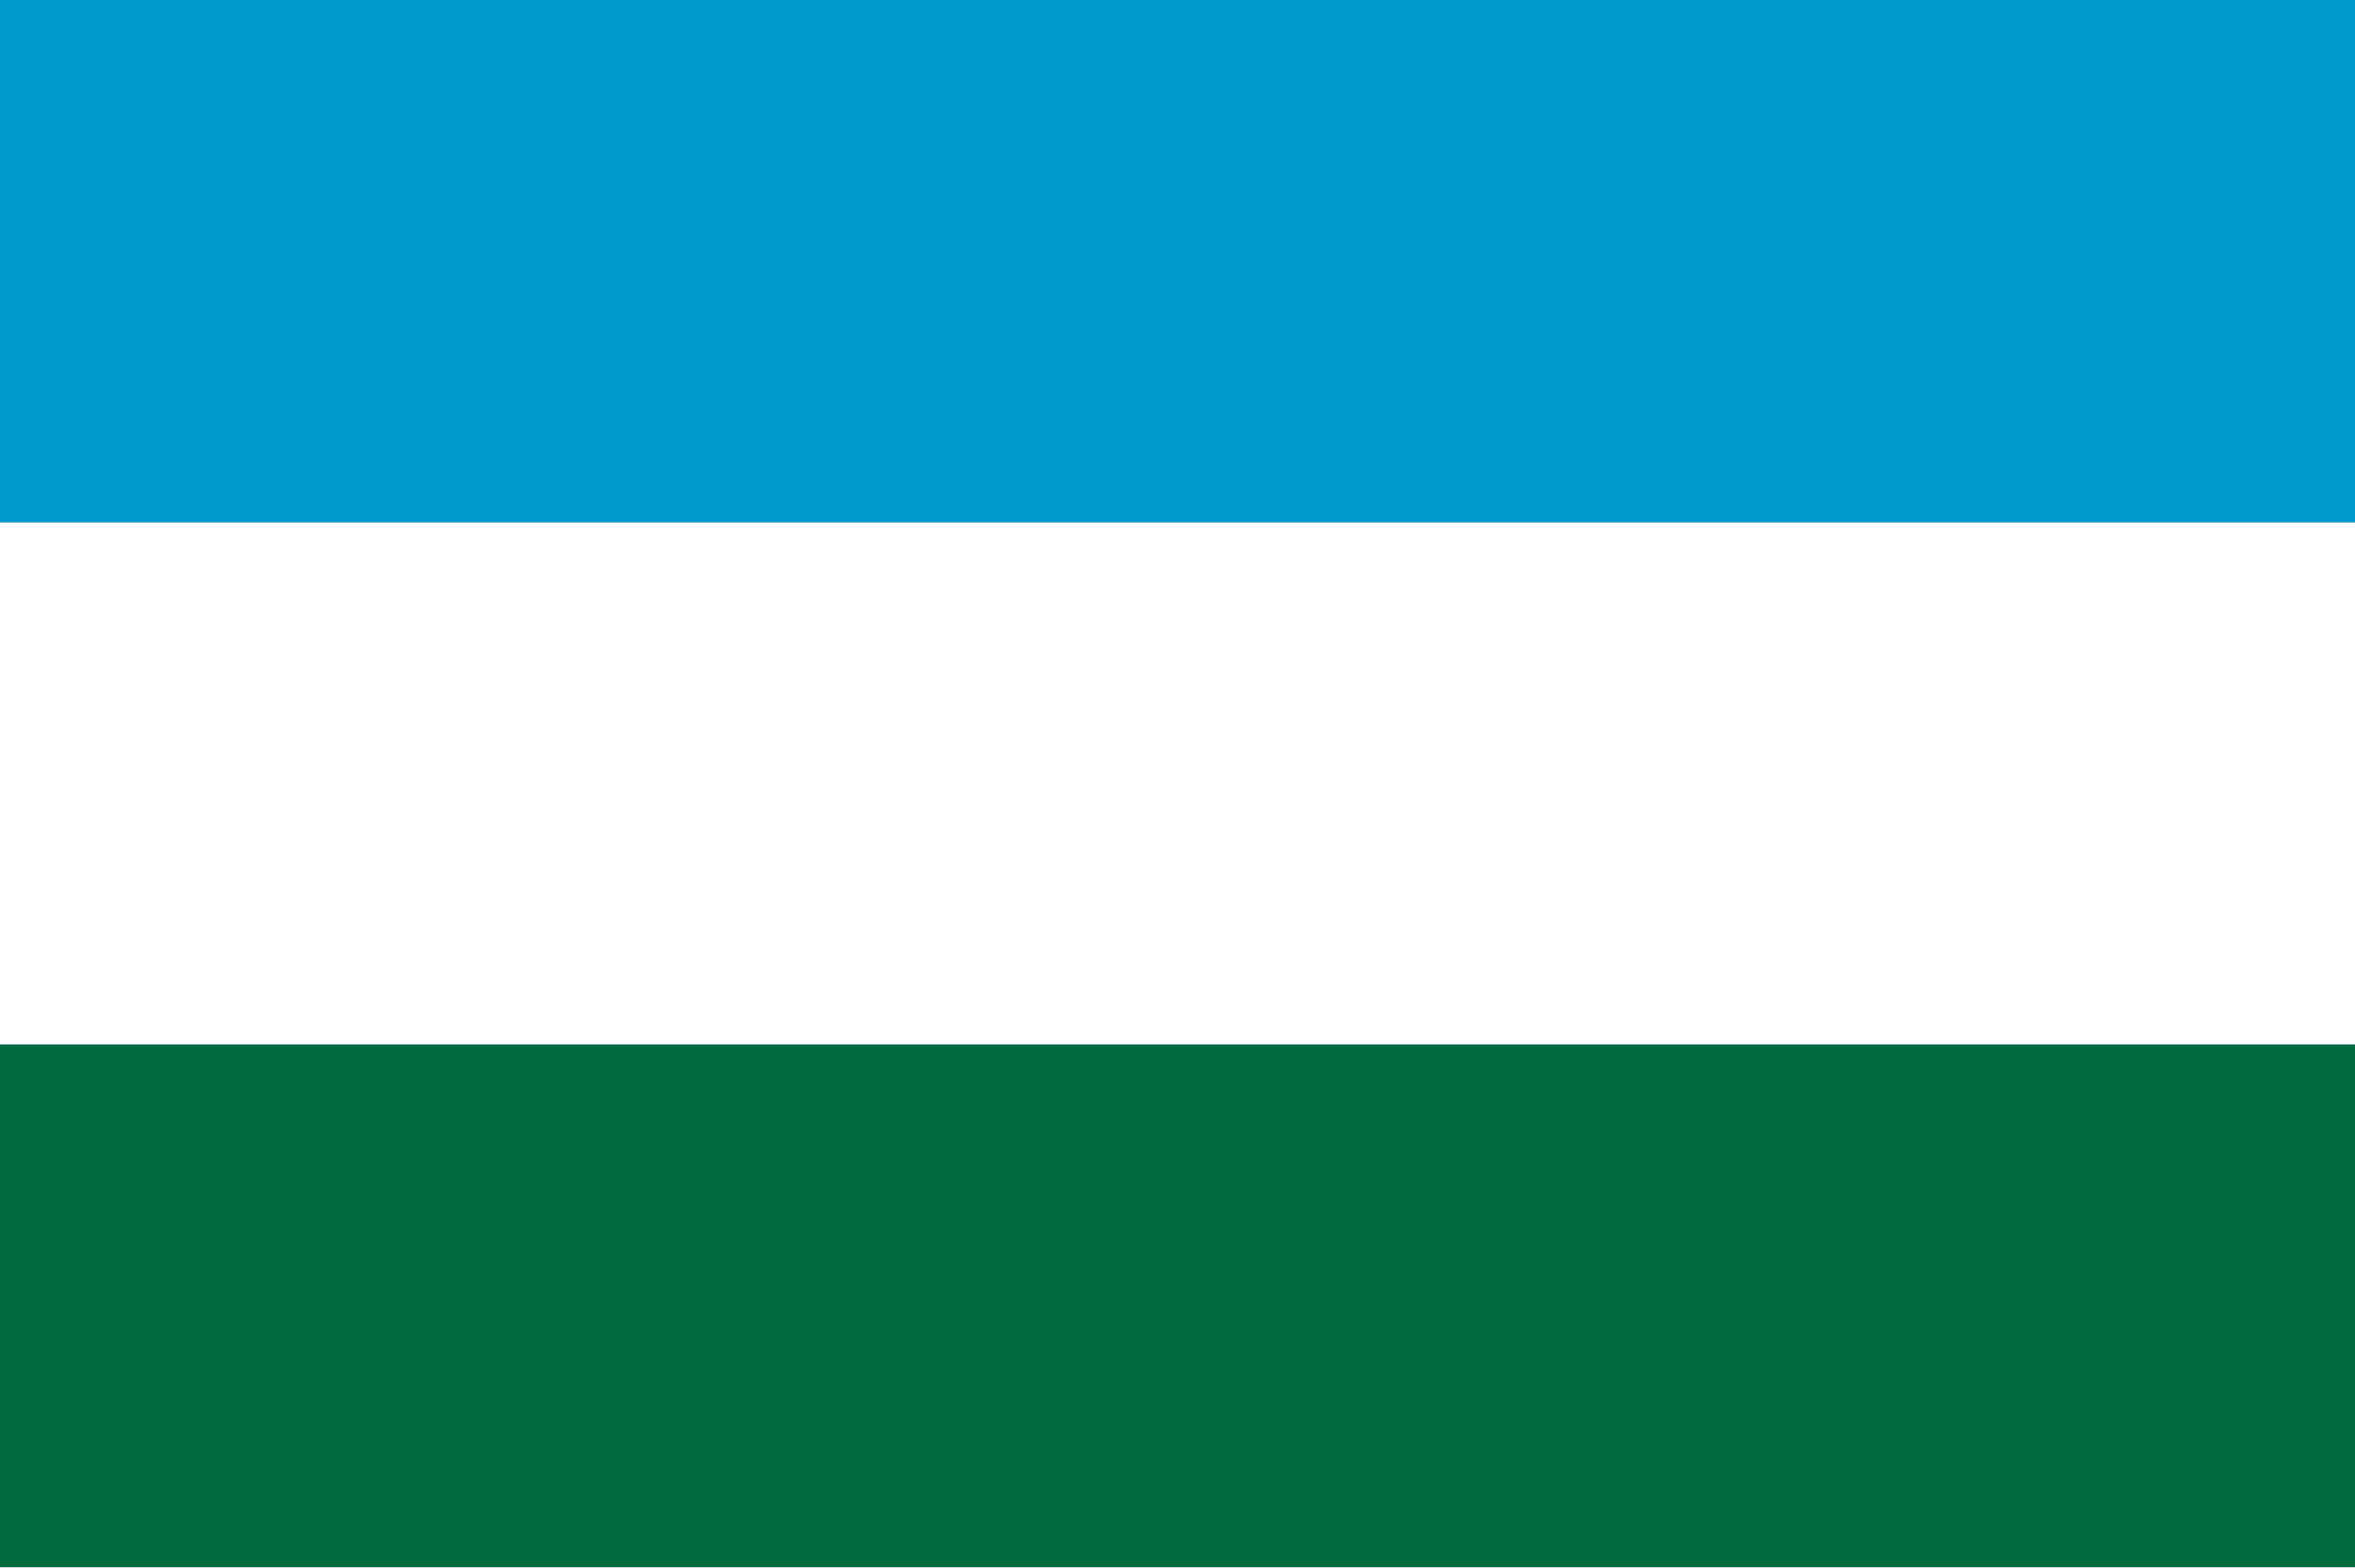
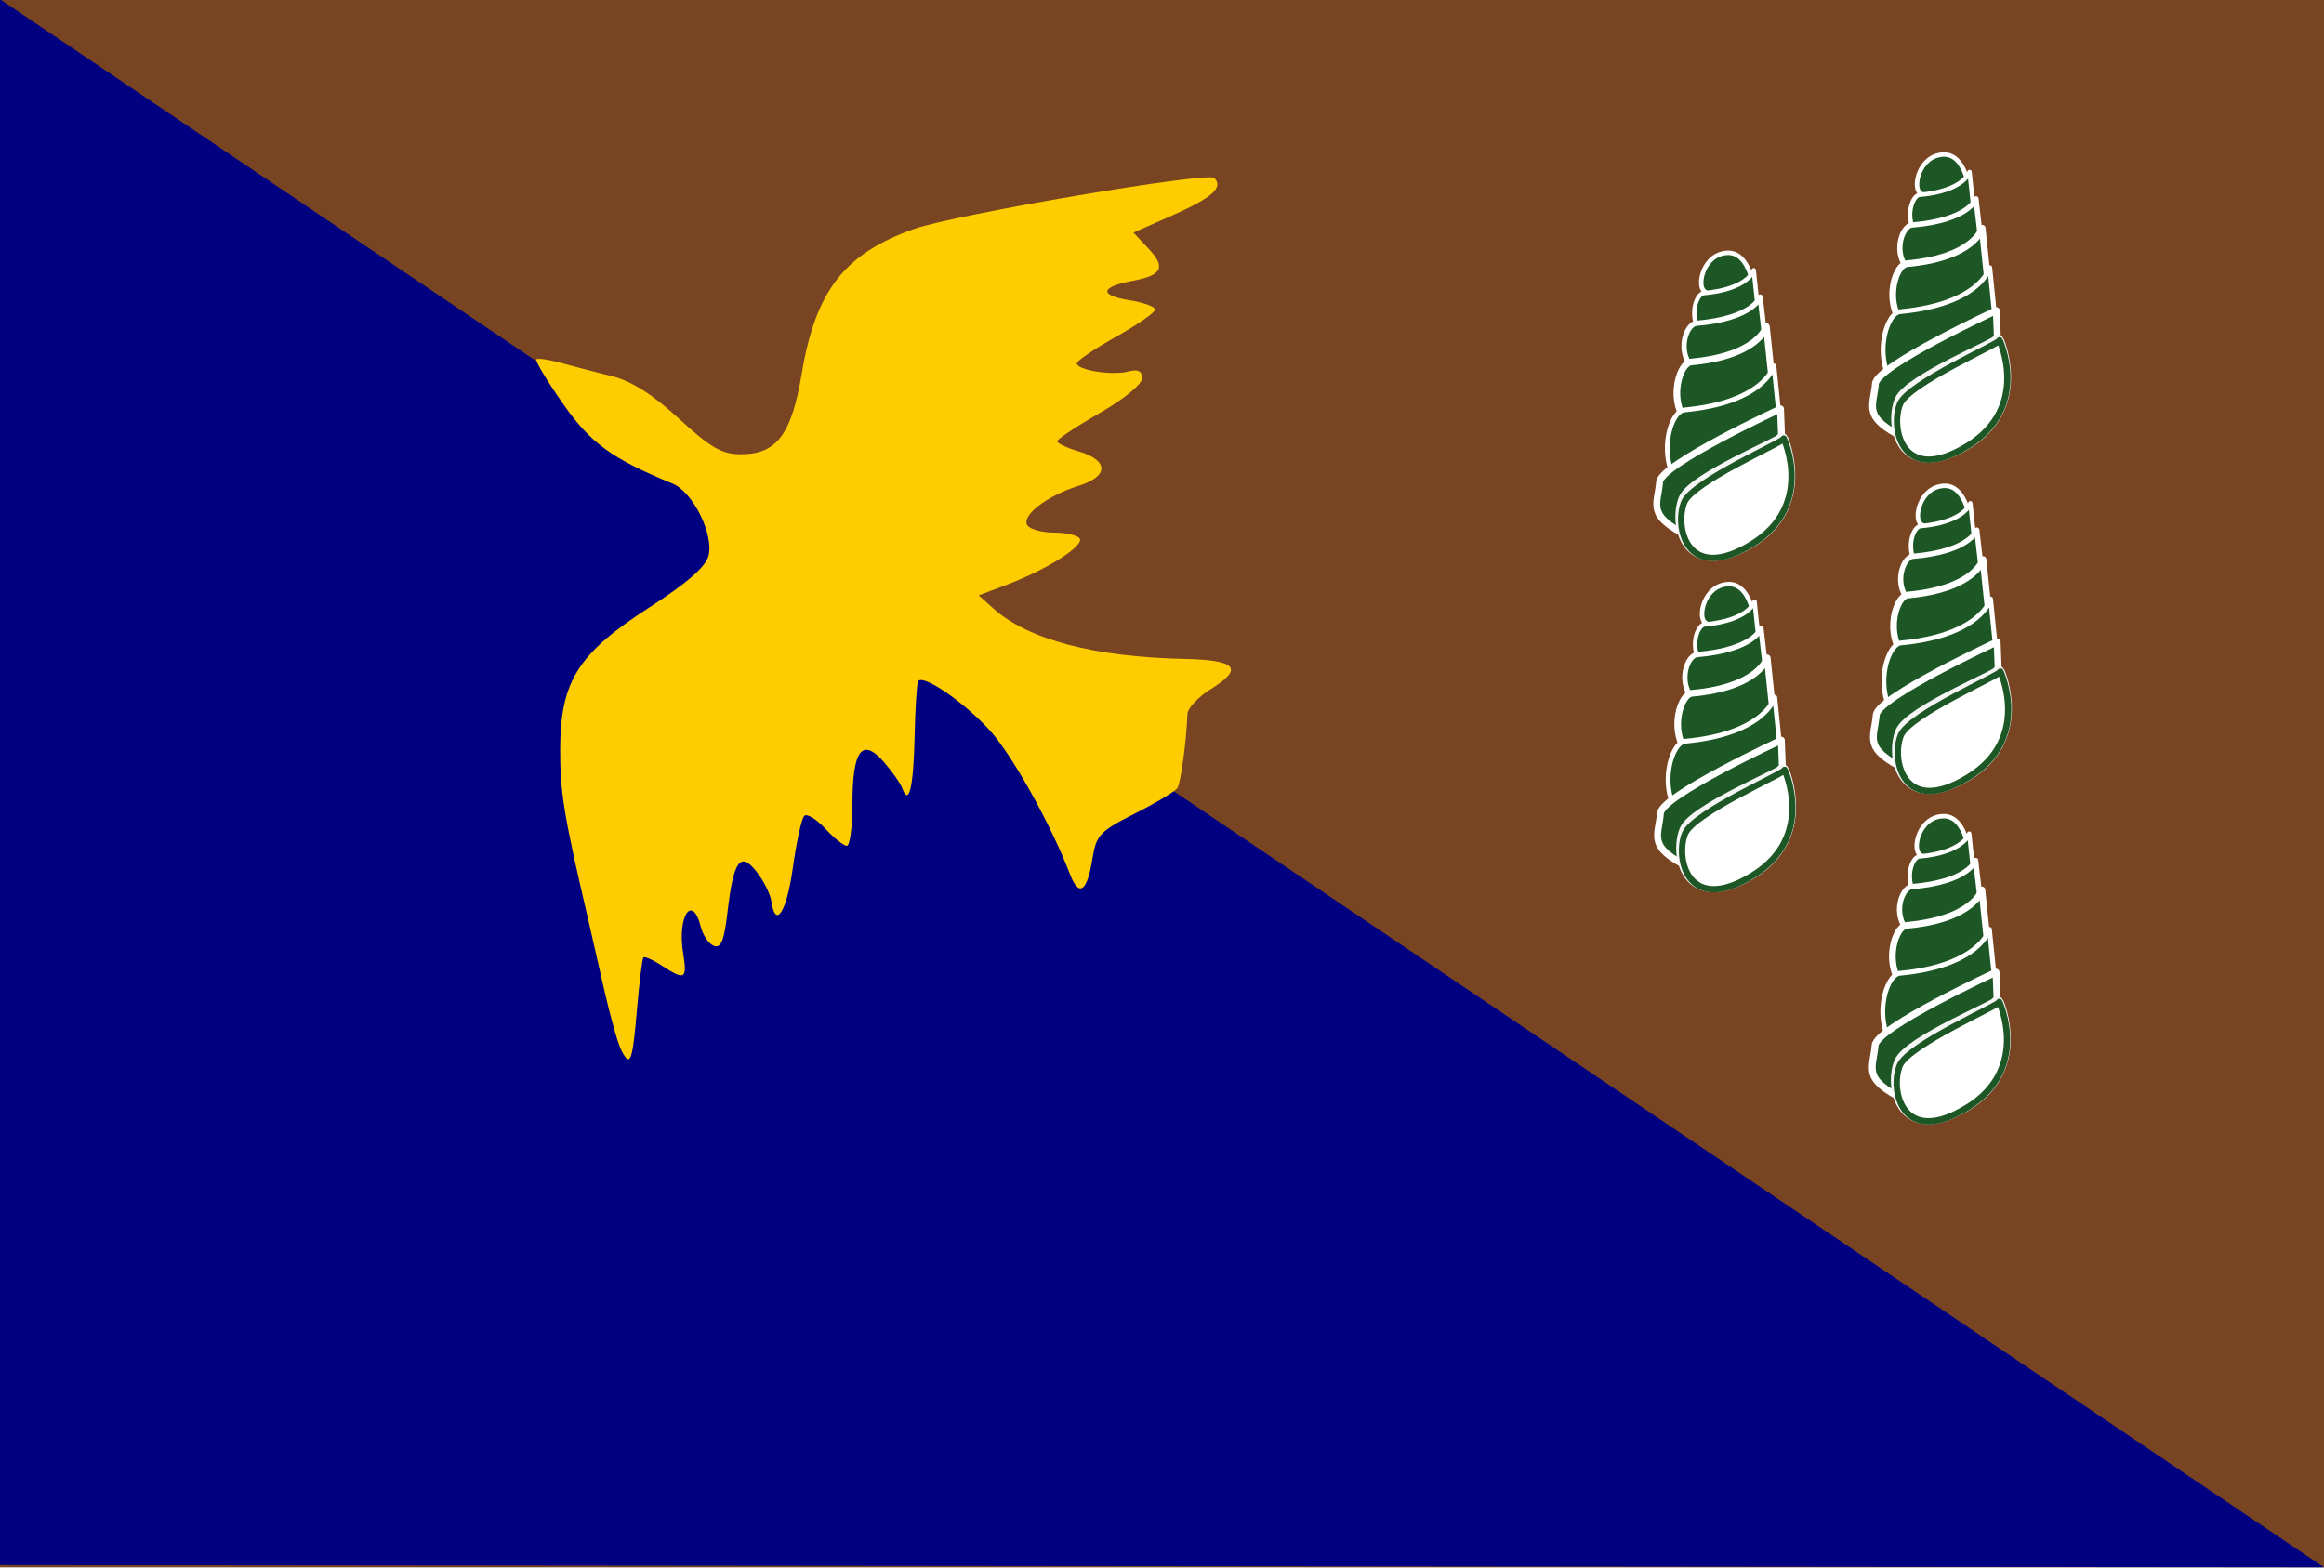
- <svg xmlns="http://www.w3.org/2000/svg" viewBox="0 0 320 213">
-   <rect width="320" height="213" fill="#003087" />
-   <rect y="0" width="320" height="71" fill="#009ACD" />
-   <rect y="71" width="320" height="71" fill="white" />
-   <rect y="142" width="320" height="71" fill="#006B3F" />
+ <svg xmlns="http://www.w3.org/2000/svg" width="510" height="344" version="1.0">
+   <path style="opacity:1;color:#000;fill:#784421;fill-opacity:1;fill-rule:nonzero;stroke:none;stroke-width:4;stroke-linecap:butt;stroke-linejoin:miter;marker:none;marker-start:none;marker-mid:none;marker-end:none;stroke-miterlimit:4;stroke-dasharray:none;stroke-dashoffset:0;stroke-opacity:1;visibility:visible;display:inline;overflow:visible;enable-background:accumulate" transform="translate(0 2)" d="M0-2h510v344H0z" />
+   <path style="fill:navy;fill-rule:evenodd;stroke:none;stroke-width:1px;stroke-linecap:butt;stroke-linejoin:miter;stroke-opacity:1" d="m-.5-2.5.5 344 510 .5L-.5-2.5z" transform="translate(0 2)" />
+   <path style="fill:#1e5726;fill-opacity:1;fill-rule:evenodd;stroke:#fff;stroke-width:.98;stroke-linecap:butt;stroke-linejoin:round;stroke-miterlimit:4;stroke-dasharray:none;stroke-opacity:1" d="M363.839 808.031s1.642-4.134-5.466-11.567c-1.383-1.447 1.148-8.006 6.396-7.411 6.212.705 4.184 13.559 4.184 13.559l-5.114 5.419z" transform="rotate(-9.68614 -3956.963 338.1914)" />
+   <path style="fill:#1e5726;fill-opacity:1;fill-rule:evenodd;stroke:#fff;stroke-width:.958;stroke-linecap:butt;stroke-linejoin:round;stroke-miterlimit:4;stroke-dasharray:none;stroke-opacity:1" d="M369.881 793.804s-1.826 3.9-11.659 3.108c-1.913-.154-4.859 5.976-1.026 9.668 4.537 4.37 12.219-5.368 12.219-5.368l.466-7.408z" transform="rotate(-9.68614 -3956.963 338.1914)" />
+   <path style="fill:#1e5726;fill-opacity:1;fill-rule:evenodd;stroke:#fff;stroke-width:1.152;stroke-linecap:butt;stroke-linejoin:round;stroke-miterlimit:4;stroke-dasharray:none;stroke-opacity:1" d="M370.277 799.846s-2.254 4.395-14.793 3.313c-2.44-.21-6.078 6.697-1.127 10.96 5.86 5.047 15.464-5.869 15.464-5.869l.456-8.404z" transform="rotate(-9.68614 -3956.963 338.1914)" />
+   <path style="fill:#1e5726;fill-opacity:1;fill-rule:evenodd;stroke:#fff;stroke-width:1.465;stroke-linecap:butt;stroke-linejoin:round;stroke-miterlimit:4;stroke-dasharray:none;stroke-opacity:1" d="M370.543 806.453s-2.775 6.058-17.591 4.888c-2.883-.228-7.358 9.296-1.603 14.999 6.813 6.751 18.448-8.396 18.448-8.396l.745-11.491z" transform="rotate(-9.68614 -3956.963 338.1914)" />
+   <path style="fill:#1e5726;fill-opacity:1;fill-rule:evenodd;stroke:#fff;stroke-width:1.048;stroke-linecap:butt;stroke-linejoin:round;stroke-miterlimit:4;stroke-dasharray:none;stroke-opacity:1" d="M370.723 815.26s-3.355 7.56-21.036 6.204c-3.441-.264-8.849 11.621-2.016 18.68 8.088 8.356 22.083-10.576 22.083-10.576l.968-14.308z" transform="rotate(-9.68614 -3956.963 338.1914)" />
+   <path style="fill:#1e5726;fill-opacity:1;fill-rule:evenodd;stroke:#fff;stroke-width:1.51;stroke-linecap:butt;stroke-linejoin:round;stroke-miterlimit:4;stroke-dasharray:none;stroke-opacity:1" d="M370.56 824.789s-27.881 7.538-28.854 11.336c-1.268 4.951-4.191 6.738 4.427 12.923 10.201 7.321 22.608-10.477 22.608-10.477l1.818-13.781z" transform="rotate(-9.68614 -3956.963 338.1914)" />
+   <path d="M371.891 835.736s3.837 15.313-10.789 20.913c-14.942 5.721-15.318-6.766-12.316-11.566 2.575-4.116 23.461-8.725 23.105-9.347z" style="fill:#fff;fill-rule:evenodd;stroke:#f5f5f5;stroke-width:2.915;stroke-linecap:butt;stroke-linejoin:round;stroke-miterlimit:4;stroke-dasharray:none;stroke-opacity:1" transform="rotate(-9.68614 -3980.895 353.3372)" />
+   <path d="M372.379 835.569s4.313 15.58-10.833 21.674c-15.473 6.225-16.118-6.548-13.083-11.535 2.603-4.277 24.3-9.511 23.916-10.139z" style="fill:#fff;fill-rule:evenodd;stroke:#1e5726;stroke-width:1.383;stroke-linecap:butt;stroke-linejoin:round;stroke-miterlimit:4;stroke-dasharray:none;stroke-opacity:1" transform="rotate(-9.68614 -3980.895 353.3372)" />
+   <g>
+     <path style="fill:#1e5726;fill-opacity:1;fill-rule:evenodd;stroke:#fff;stroke-width:.98;stroke-linecap:butt;stroke-linejoin:round;stroke-miterlimit:4;stroke-dasharray:none;stroke-opacity:1" d="M363.839 808.031s1.642-4.134-5.466-11.567c-1.383-1.447 1.148-8.006 6.396-7.411 6.212.705 4.184 13.559 4.184 13.559l-5.114 5.419z" transform="rotate(-9.68614 -4060.58 47.91975)" />
+     <path style="fill:#1e5726;fill-opacity:1;fill-rule:evenodd;stroke:#fff;stroke-width:.958;stroke-linecap:butt;stroke-linejoin:round;stroke-miterlimit:4;stroke-dasharray:none;stroke-opacity:1" d="M369.881 793.804s-1.826 3.9-11.659 3.108c-1.913-.154-4.859 5.976-1.026 9.668 4.537 4.37 12.219-5.368 12.219-5.368l.466-7.408z" transform="rotate(-9.68614 -4060.58 47.91975)" />
+     <path style="fill:#1e5726;fill-opacity:1;fill-rule:evenodd;stroke:#fff;stroke-width:1.152;stroke-linecap:butt;stroke-linejoin:round;stroke-miterlimit:4;stroke-dasharray:none;stroke-opacity:1" d="M370.277 799.846s-2.254 4.395-14.793 3.313c-2.44-.21-6.078 6.697-1.127 10.96 5.86 5.047 15.464-5.869 15.464-5.869l.456-8.404z" transform="rotate(-9.68614 -4060.58 47.91975)" />
+     <path style="fill:#1e5726;fill-opacity:1;fill-rule:evenodd;stroke:#fff;stroke-width:1.465;stroke-linecap:butt;stroke-linejoin:round;stroke-miterlimit:4;stroke-dasharray:none;stroke-opacity:1" d="M370.543 806.453s-2.775 6.058-17.591 4.888c-2.883-.228-7.358 9.296-1.603 14.999 6.813 6.751 18.448-8.396 18.448-8.396l.745-11.491z" transform="rotate(-9.68614 -4060.58 47.91975)" />
+     <path style="fill:#1e5726;fill-opacity:1;fill-rule:evenodd;stroke:#fff;stroke-width:1.048;stroke-linecap:butt;stroke-linejoin:round;stroke-miterlimit:4;stroke-dasharray:none;stroke-opacity:1" d="M370.723 815.26s-3.355 7.56-21.036 6.204c-3.441-.264-8.849 11.621-2.016 18.68 8.088 8.356 22.083-10.576 22.083-10.576l.968-14.308z" transform="rotate(-9.68614 -4060.58 47.91975)" />
+     <path style="fill:#1e5726;fill-opacity:1;fill-rule:evenodd;stroke:#fff;stroke-width:1.51;stroke-linecap:butt;stroke-linejoin:round;stroke-miterlimit:4;stroke-dasharray:none;stroke-opacity:1" d="M370.56 824.789s-27.881 7.538-28.854 11.336c-1.268 4.951-4.191 6.738 4.427 12.923 10.201 7.321 22.608-10.477 22.608-10.477l1.818-13.781z" transform="rotate(-9.68614 -4060.58 47.91975)" />
+     <path d="M371.891 835.736s3.837 15.313-10.789 20.913c-14.942 5.721-15.318-6.766-12.316-11.566 2.575-4.116 23.461-8.725 23.105-9.347z" style="fill:#fff;fill-rule:evenodd;stroke:#f5f5f5;stroke-width:2.915;stroke-linecap:butt;stroke-linejoin:round;stroke-miterlimit:4;stroke-dasharray:none;stroke-opacity:1" transform="rotate(-9.68614 -4084.513 63.06553)" />
+     <path d="M372.379 835.569s4.313 15.58-10.833 21.674c-15.473 6.225-16.118-6.548-13.083-11.535 2.603-4.277 24.3-9.511 23.916-10.139z" style="fill:#fff;fill-rule:evenodd;stroke:#1e5726;stroke-width:1.383;stroke-linecap:butt;stroke-linejoin:round;stroke-miterlimit:4;stroke-dasharray:none;stroke-opacity:1" transform="rotate(-9.68614 -4084.513 63.06553)" />
+   </g>
+   <g>
+     <path style="fill:#1e5726;fill-opacity:1;fill-rule:evenodd;stroke:#fff;stroke-width:.98;stroke-linecap:butt;stroke-linejoin:round;stroke-miterlimit:4;stroke-dasharray:none;stroke-opacity:1" d="M363.839 808.031s1.642-4.134-5.466-11.567c-1.383-1.447 1.148-8.006 6.396-7.411 6.212.705 4.184 13.559 4.184 13.559l-5.114 5.419z" transform="rotate(-9.68614 -3527.776 373.4827)" />
+     <path style="fill:#1e5726;fill-opacity:1;fill-rule:evenodd;stroke:#fff;stroke-width:.958;stroke-linecap:butt;stroke-linejoin:round;stroke-miterlimit:4;stroke-dasharray:none;stroke-opacity:1" d="M369.881 793.804s-1.826 3.9-11.659 3.108c-1.913-.154-4.859 5.976-1.026 9.668 4.537 4.37 12.219-5.368 12.219-5.368l.466-7.408z" transform="rotate(-9.68614 -3527.776 373.4827)" />
+     <path style="fill:#1e5726;fill-opacity:1;fill-rule:evenodd;stroke:#fff;stroke-width:1.152;stroke-linecap:butt;stroke-linejoin:round;stroke-miterlimit:4;stroke-dasharray:none;stroke-opacity:1" d="M370.277 799.846s-2.254 4.395-14.793 3.313c-2.44-.21-6.078 6.697-1.127 10.96 5.86 5.047 15.464-5.869 15.464-5.869l.456-8.404z" transform="rotate(-9.68614 -3527.776 373.4827)" />
+     <path style="fill:#1e5726;fill-opacity:1;fill-rule:evenodd;stroke:#fff;stroke-width:1.465;stroke-linecap:butt;stroke-linejoin:round;stroke-miterlimit:4;stroke-dasharray:none;stroke-opacity:1" d="M370.543 806.453s-2.775 6.058-17.591 4.888c-2.883-.228-7.358 9.296-1.603 14.999 6.813 6.751 18.448-8.396 18.448-8.396l.745-11.491z" transform="rotate(-9.68614 -3527.776 373.4827)" />
+     <path style="fill:#1e5726;fill-opacity:1;fill-rule:evenodd;stroke:#fff;stroke-width:1.048;stroke-linecap:butt;stroke-linejoin:round;stroke-miterlimit:4;stroke-dasharray:none;stroke-opacity:1" d="M370.723 815.26s-3.355 7.56-21.036 6.204c-3.441-.264-8.849 11.621-2.016 18.68 8.088 8.356 22.083-10.576 22.083-10.576l.968-14.308z" transform="rotate(-9.68614 -3527.776 373.4827)" />
+     <path style="fill:#1e5726;fill-opacity:1;fill-rule:evenodd;stroke:#fff;stroke-width:1.51;stroke-linecap:butt;stroke-linejoin:round;stroke-miterlimit:4;stroke-dasharray:none;stroke-opacity:1" d="M370.56 824.789s-27.881 7.538-28.854 11.336c-1.268 4.951-4.191 6.738 4.427 12.923 10.201 7.321 22.608-10.477 22.608-10.477l1.818-13.781z" transform="rotate(-9.68614 -3527.776 373.4827)" />
+     <path d="M371.891 835.736s3.837 15.313-10.789 20.913c-14.942 5.721-15.318-6.766-12.316-11.566 2.575-4.116 23.461-8.725 23.105-9.347z" style="fill:#fff;fill-rule:evenodd;stroke:#f5f5f5;stroke-width:2.915;stroke-linecap:butt;stroke-linejoin:round;stroke-miterlimit:4;stroke-dasharray:none;stroke-opacity:1" transform="rotate(-9.68614 -3551.709 388.6284)" />
+     <path d="M372.379 835.569s4.313 15.58-10.833 21.674c-15.473 6.225-16.118-6.548-13.083-11.535 2.603-4.277 24.3-9.511 23.916-10.139z" style="fill:#fff;fill-rule:evenodd;stroke:#1e5726;stroke-width:1.383;stroke-linecap:butt;stroke-linejoin:round;stroke-miterlimit:4;stroke-dasharray:none;stroke-opacity:1" transform="rotate(-9.68614 -3551.709 388.6284)" />
+   </g>
+   <g>
+     <path style="fill:#1e5726;fill-opacity:1;fill-rule:evenodd;stroke:#fff;stroke-width:.98;stroke-linecap:butt;stroke-linejoin:round;stroke-miterlimit:4;stroke-dasharray:none;stroke-opacity:1" d="M363.839 808.031s1.642-4.134-5.466-11.567c-1.383-1.447 1.148-8.006 6.396-7.411 6.212.705 4.184 13.559 4.184 13.559l-5.114 5.419z" transform="rotate(-9.68614 -3631.394 83.21097)" />
+     <path style="fill:#1e5726;fill-opacity:1;fill-rule:evenodd;stroke:#fff;stroke-width:.958;stroke-linecap:butt;stroke-linejoin:round;stroke-miterlimit:4;stroke-dasharray:none;stroke-opacity:1" d="M369.881 793.804s-1.826 3.9-11.659 3.108c-1.913-.154-4.859 5.976-1.026 9.668 4.537 4.37 12.219-5.368 12.219-5.368l.466-7.408z" transform="rotate(-9.68614 -3631.394 83.21097)" />
+     <path style="fill:#1e5726;fill-opacity:1;fill-rule:evenodd;stroke:#fff;stroke-width:1.152;stroke-linecap:butt;stroke-linejoin:round;stroke-miterlimit:4;stroke-dasharray:none;stroke-opacity:1" d="M370.277 799.846s-2.254 4.395-14.793 3.313c-2.44-.21-6.078 6.697-1.127 10.96 5.86 5.047 15.464-5.869 15.464-5.869l.456-8.404z" transform="rotate(-9.68614 -3631.394 83.21097)" />
+     <path style="fill:#1e5726;fill-opacity:1;fill-rule:evenodd;stroke:#fff;stroke-width:1.465;stroke-linecap:butt;stroke-linejoin:round;stroke-miterlimit:4;stroke-dasharray:none;stroke-opacity:1" d="M370.543 806.453s-2.775 6.058-17.591 4.888c-2.883-.228-7.358 9.296-1.603 14.999 6.813 6.751 18.448-8.396 18.448-8.396l.745-11.491z" transform="rotate(-9.68614 -3631.394 83.21097)" />
+     <path style="fill:#1e5726;fill-opacity:1;fill-rule:evenodd;stroke:#fff;stroke-width:1.048;stroke-linecap:butt;stroke-linejoin:round;stroke-miterlimit:4;stroke-dasharray:none;stroke-opacity:1" d="M370.723 815.26s-3.355 7.56-21.036 6.204c-3.441-.264-8.849 11.621-2.016 18.68 8.088 8.356 22.083-10.576 22.083-10.576l.968-14.308z" transform="rotate(-9.68614 -3631.394 83.21097)" />
+     <path style="fill:#1e5726;fill-opacity:1;fill-rule:evenodd;stroke:#fff;stroke-width:1.51;stroke-linecap:butt;stroke-linejoin:round;stroke-miterlimit:4;stroke-dasharray:none;stroke-opacity:1" d="M370.56 824.789s-27.881 7.538-28.854 11.336c-1.268 4.951-4.191 6.738 4.427 12.923 10.201 7.321 22.608-10.477 22.608-10.477l1.818-13.781z" transform="rotate(-9.68614 -3631.394 83.21097)" />
+     <path d="M371.891 835.736s3.837 15.313-10.789 20.913c-14.942 5.721-15.318-6.766-12.316-11.566 2.575-4.116 23.461-8.725 23.105-9.347z" style="fill:#fff;fill-rule:evenodd;stroke:#f5f5f5;stroke-width:2.915;stroke-linecap:butt;stroke-linejoin:round;stroke-miterlimit:4;stroke-dasharray:none;stroke-opacity:1" transform="rotate(-9.68614 -3655.326 98.35674)" />
+     <path d="M372.379 835.569s4.313 15.58-10.833 21.674c-15.473 6.225-16.118-6.548-13.083-11.535 2.603-4.277 24.3-9.511 23.916-10.139z" style="fill:#fff;fill-rule:evenodd;stroke:#1e5726;stroke-width:1.383;stroke-linecap:butt;stroke-linejoin:round;stroke-miterlimit:4;stroke-dasharray:none;stroke-opacity:1" transform="rotate(-9.68614 -3655.326 98.35674)" />
+   </g>
+   <g>
+     <path style="fill:#1e5726;fill-opacity:1;fill-rule:evenodd;stroke:#fff;stroke-width:.98;stroke-linecap:butt;stroke-linejoin:round;stroke-miterlimit:4;stroke-dasharray:none;stroke-opacity:1" d="M363.839 808.031s1.642-4.134-5.466-11.567c-1.383-1.447 1.148-8.006 6.396-7.411 6.212.705 4.184 13.559 4.184 13.559l-5.114 5.419z" transform="rotate(-9.68614 -3203.685 120.9363)" />
+     <path style="fill:#1e5726;fill-opacity:1;fill-rule:evenodd;stroke:#fff;stroke-width:.958;stroke-linecap:butt;stroke-linejoin:round;stroke-miterlimit:4;stroke-dasharray:none;stroke-opacity:1" d="M369.881 793.804s-1.826 3.9-11.659 3.108c-1.913-.154-4.859 5.976-1.026 9.668 4.537 4.37 12.219-5.368 12.219-5.368l.466-7.408z" transform="rotate(-9.68614 -3203.685 120.9363)" />
+     <path style="fill:#1e5726;fill-opacity:1;fill-rule:evenodd;stroke:#fff;stroke-width:1.152;stroke-linecap:butt;stroke-linejoin:round;stroke-miterlimit:4;stroke-dasharray:none;stroke-opacity:1" d="M370.277 799.846s-2.254 4.395-14.793 3.313c-2.44-.21-6.078 6.697-1.127 10.96 5.86 5.047 15.464-5.869 15.464-5.869l.456-8.404z" transform="rotate(-9.68614 -3203.685 120.9363)" />
+     <path style="fill:#1e5726;fill-opacity:1;fill-rule:evenodd;stroke:#fff;stroke-width:1.465;stroke-linecap:butt;stroke-linejoin:round;stroke-miterlimit:4;stroke-dasharray:none;stroke-opacity:1" d="M370.543 806.453s-2.775 6.058-17.591 4.888c-2.883-.228-7.358 9.296-1.603 14.999 6.813 6.751 18.448-8.396 18.448-8.396l.745-11.491z" transform="rotate(-9.68614 -3203.685 120.9363)" />
+     <path style="fill:#1e5726;fill-opacity:1;fill-rule:evenodd;stroke:#fff;stroke-width:1.048;stroke-linecap:butt;stroke-linejoin:round;stroke-miterlimit:4;stroke-dasharray:none;stroke-opacity:1" d="M370.723 815.26s-3.355 7.56-21.036 6.204c-3.441-.264-8.849 11.621-2.016 18.68 8.088 8.356 22.083-10.576 22.083-10.576l.968-14.308z" transform="rotate(-9.68614 -3203.685 120.9363)" />
+     <path style="fill:#1e5726;fill-opacity:1;fill-rule:evenodd;stroke:#fff;stroke-width:1.51;stroke-linecap:butt;stroke-linejoin:round;stroke-miterlimit:4;stroke-dasharray:none;stroke-opacity:1" d="M370.56 824.789s-27.881 7.538-28.854 11.336c-1.268 4.951-4.191 6.738 4.427 12.923 10.201 7.321 22.608-10.477 22.608-10.477l1.818-13.781z" transform="rotate(-9.68614 -3203.685 120.9363)" />
+     <path d="M371.891 835.736s3.837 15.313-10.789 20.913c-14.942 5.721-15.318-6.766-12.316-11.566 2.575-4.116 23.461-8.725 23.105-9.347z" style="fill:#fff;fill-rule:evenodd;stroke:#f5f5f5;stroke-width:2.915;stroke-linecap:butt;stroke-linejoin:round;stroke-miterlimit:4;stroke-dasharray:none;stroke-opacity:1" transform="rotate(-9.68614 -3227.618 136.0821)" />
+     <path d="M372.379 835.569s4.313 15.58-10.833 21.674c-15.473 6.225-16.118-6.548-13.083-11.535 2.603-4.277 24.3-9.511 23.916-10.139z" style="fill:#fff;fill-rule:evenodd;stroke:#1e5726;stroke-width:1.383;stroke-linecap:butt;stroke-linejoin:round;stroke-miterlimit:4;stroke-dasharray:none;stroke-opacity:1" transform="rotate(-9.68614 -3227.618 136.0821)" />
+   </g>
+   <path style="fill:#fc0" d="M159.208 606.604c-.744-1.446-2.443-7.464-3.776-13.372-1.334-5.909-3.026-13.321-3.762-16.472-5.074-21.734-5.916-26.921-5.884-36.244.051-14.934 3.877-21.004 19.653-31.182 8.236-5.313 12.297-8.867 12.906-11.293 1.185-4.723-3.43-13.982-7.885-15.818-13.441-5.54-18.048-8.91-24.14-17.653-3.471-4.982-6.058-9.312-5.748-9.622.31-.31 2.786.055 5.504.811 2.717.756 7.726 2.061 11.131 2.901 4.236 1.045 8.866 3.987 14.669 9.323 6.946 6.386 9.4 7.795 13.57 7.795 7.864 0 11.122-4.325 13.355-17.726 3.024-18.15 9.391-26.343 24.658-31.729 9.036-3.188 64.454-12.606 65.867-11.194 2.088 2.088-.459 4.356-9.265 8.25l-8.465 3.743 3.244 3.453c3.938 4.192 3.111 5.91-3.436 7.139-7.08 1.328-7.41 3.178-.756 4.242 3.137.502 5.704 1.428 5.704 2.059 0 .631-3.867 3.322-8.594 5.981-4.727 2.659-8.594 5.277-8.594 5.819 0 1.482 7.74 2.731 11.246 1.814 2.196-.574 3.078-.152 3.078 1.474 0 1.301-3.996 4.577-9.311 7.634-5.121 2.945-9.311 5.729-9.311 6.186 0 .457 2.094 1.448 4.652 2.202 6.691 1.971 6.719 5.515.061 7.576-6.874 2.128-12.596 6.509-11.28 8.638.554.896 3.187 1.629 5.851 1.629 2.664 0 5.209.59 5.654 1.31.987 1.597-7.13 6.762-15.794 10.051l-6.378 2.421 3.246 2.899c7.632 6.818 22.124 10.636 41.938 11.047 11.415.237 13.054 2.111 5.778 6.607-2.794 1.727-5.117 4.215-5.162 5.529-.199 5.771-1.441 14.985-2.182 16.184-.445.72-4.623 3.235-9.284 5.588-7.791 3.933-8.549 4.743-9.394 10.026-1.158 7.244-2.955 8.431-4.932 3.259-4.147-10.849-12.655-26.107-17.569-31.505-5.711-6.275-14.811-12.495-15.74-10.759-.295.551-.641 6.111-.77 12.356-.224 10.866-1.265 15.149-2.703 11.111-.369-1.038-2.17-3.616-4.001-5.73-4.775-5.511-6.931-2.702-6.931 9.031 0 5.131-.554 9.328-1.232 9.328-.678 0-2.819-1.712-4.759-3.805-1.94-2.093-4.004-3.337-4.587-2.765-.583.572-1.705 5.669-2.492 11.325-1.36 9.768-3.806 13.614-4.719 7.42-.232-1.576-1.678-4.476-3.212-6.446-3.594-4.613-5.098-2.558-6.412 8.764-.729 6.28-1.438 8.05-2.987 7.455-1.117-.429-2.418-2.32-2.89-4.202-1.844-7.345-5.185-2.327-3.865 5.805.933 5.75.399 6.066-4.656 2.753-1.966-1.288-3.794-2.094-4.062-1.79-.268.304-.895 5.336-1.394 11.182-1.007 11.792-1.471 13.03-3.447 9.188z" transform="translate(-22.85714 -376.0765)" />
</svg>
